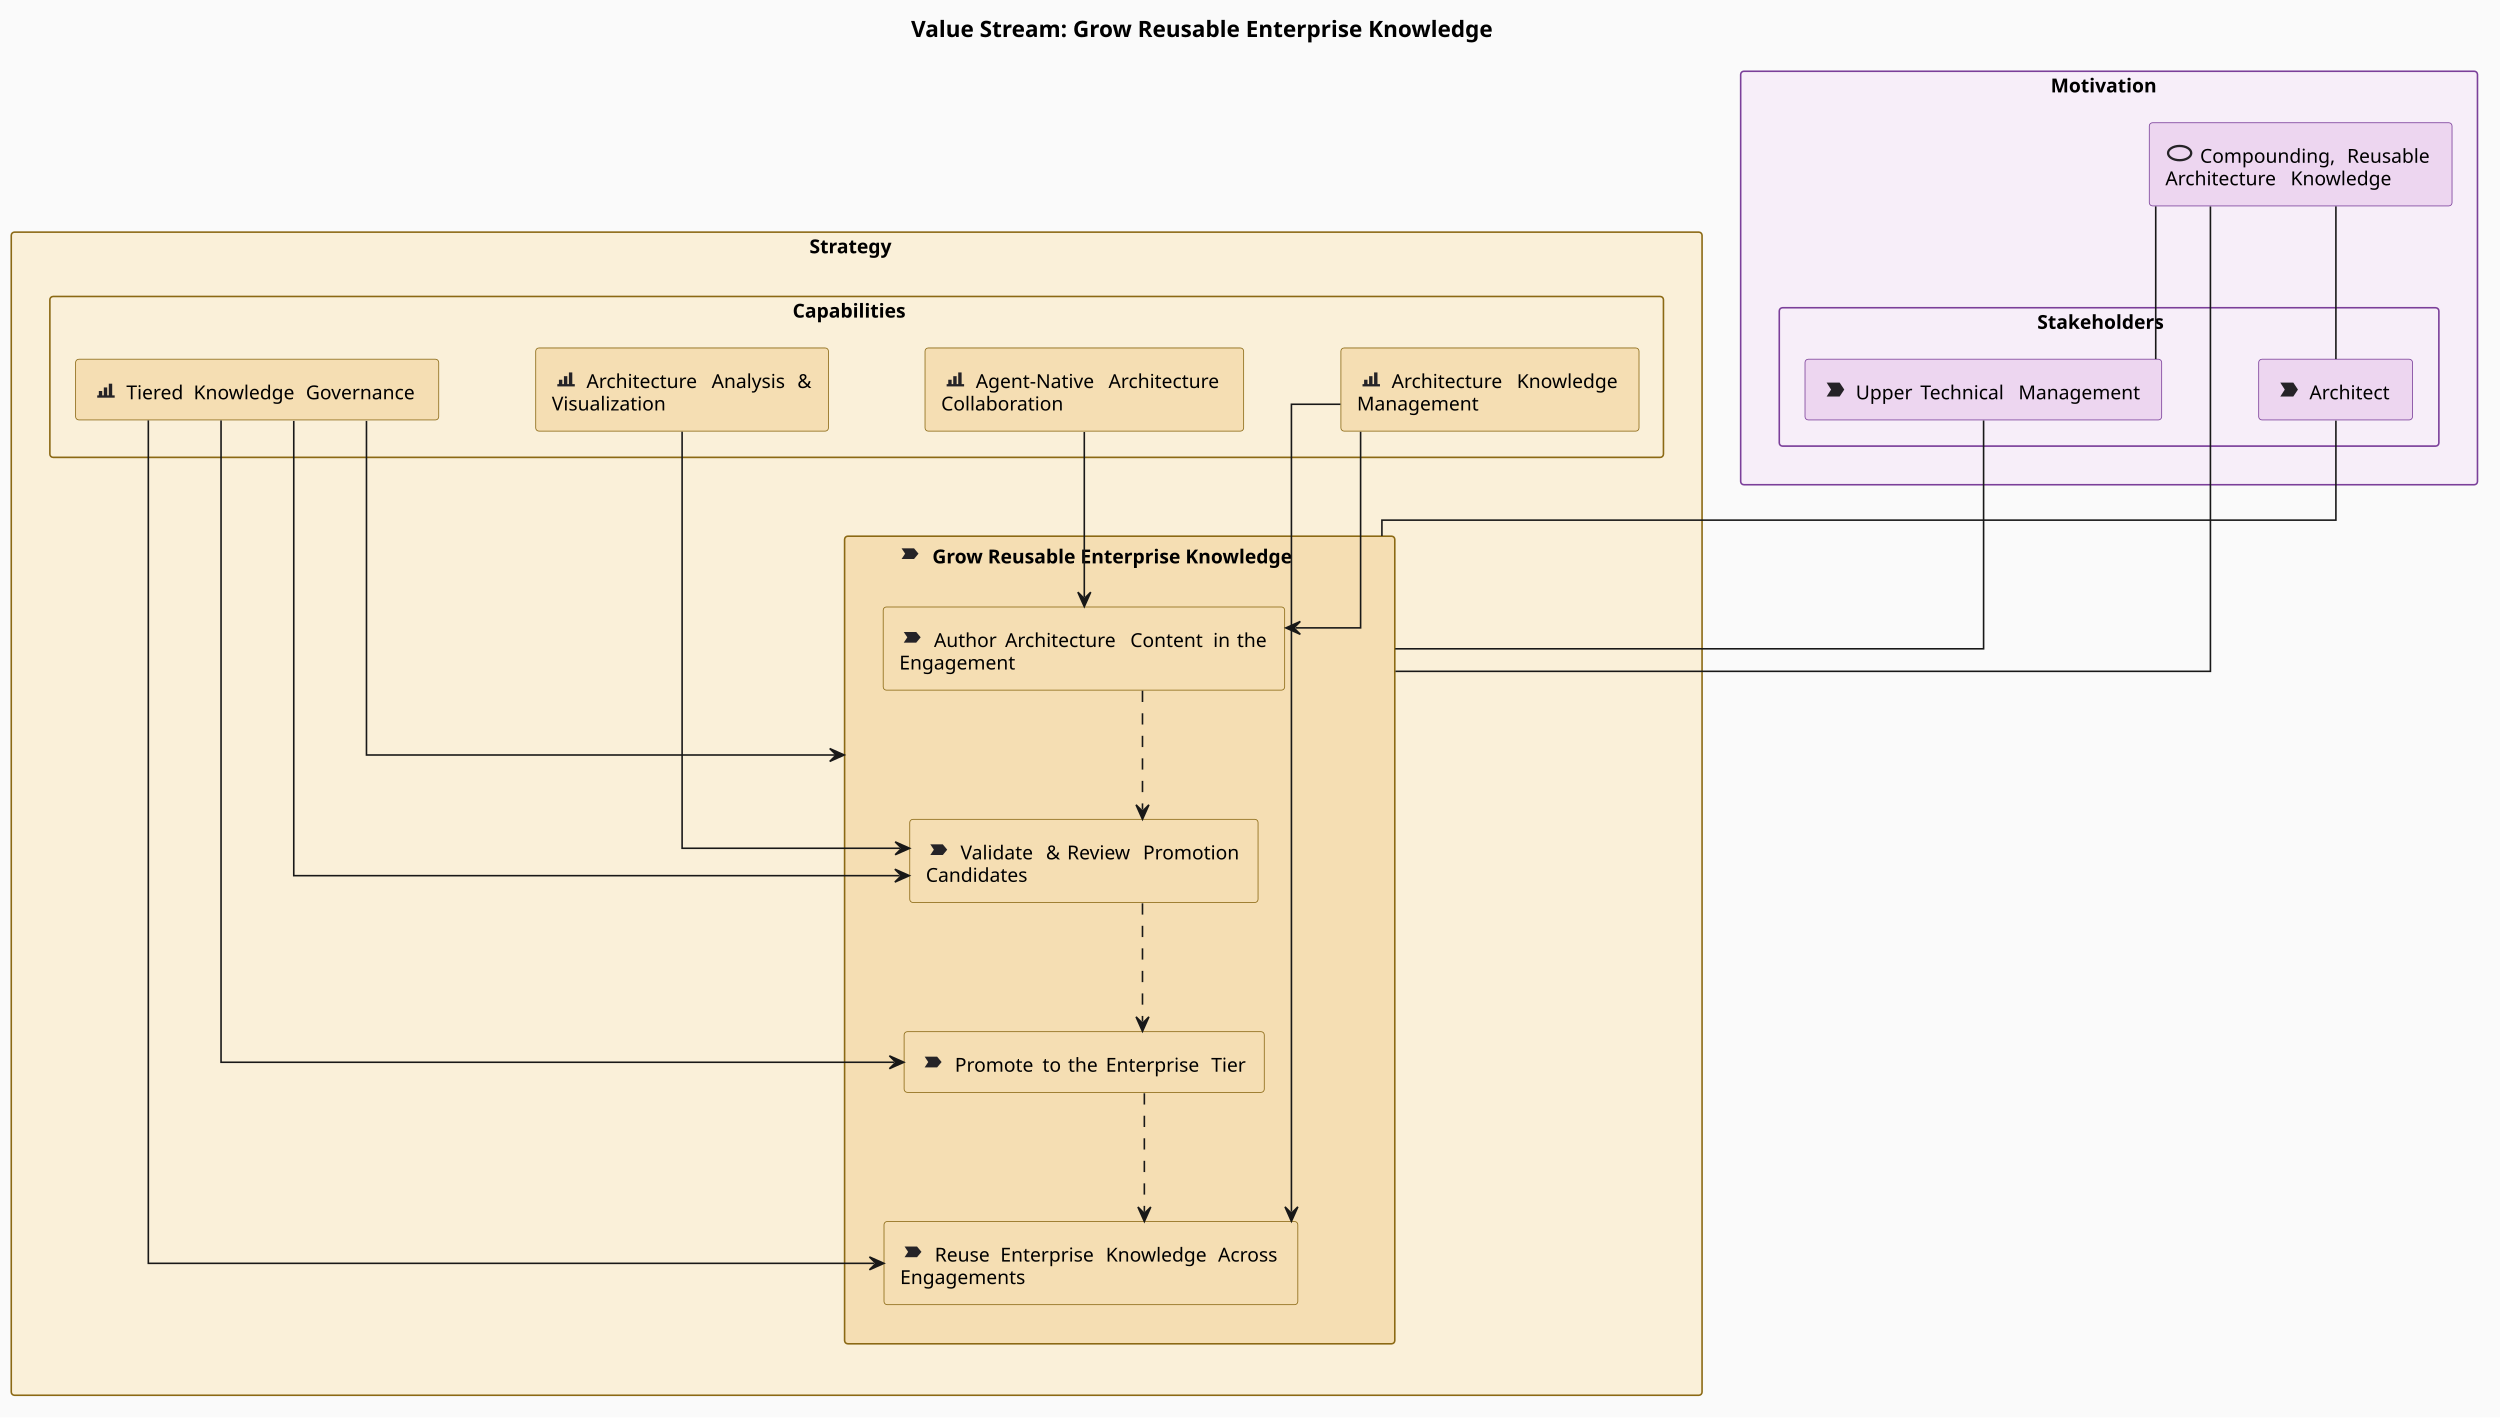
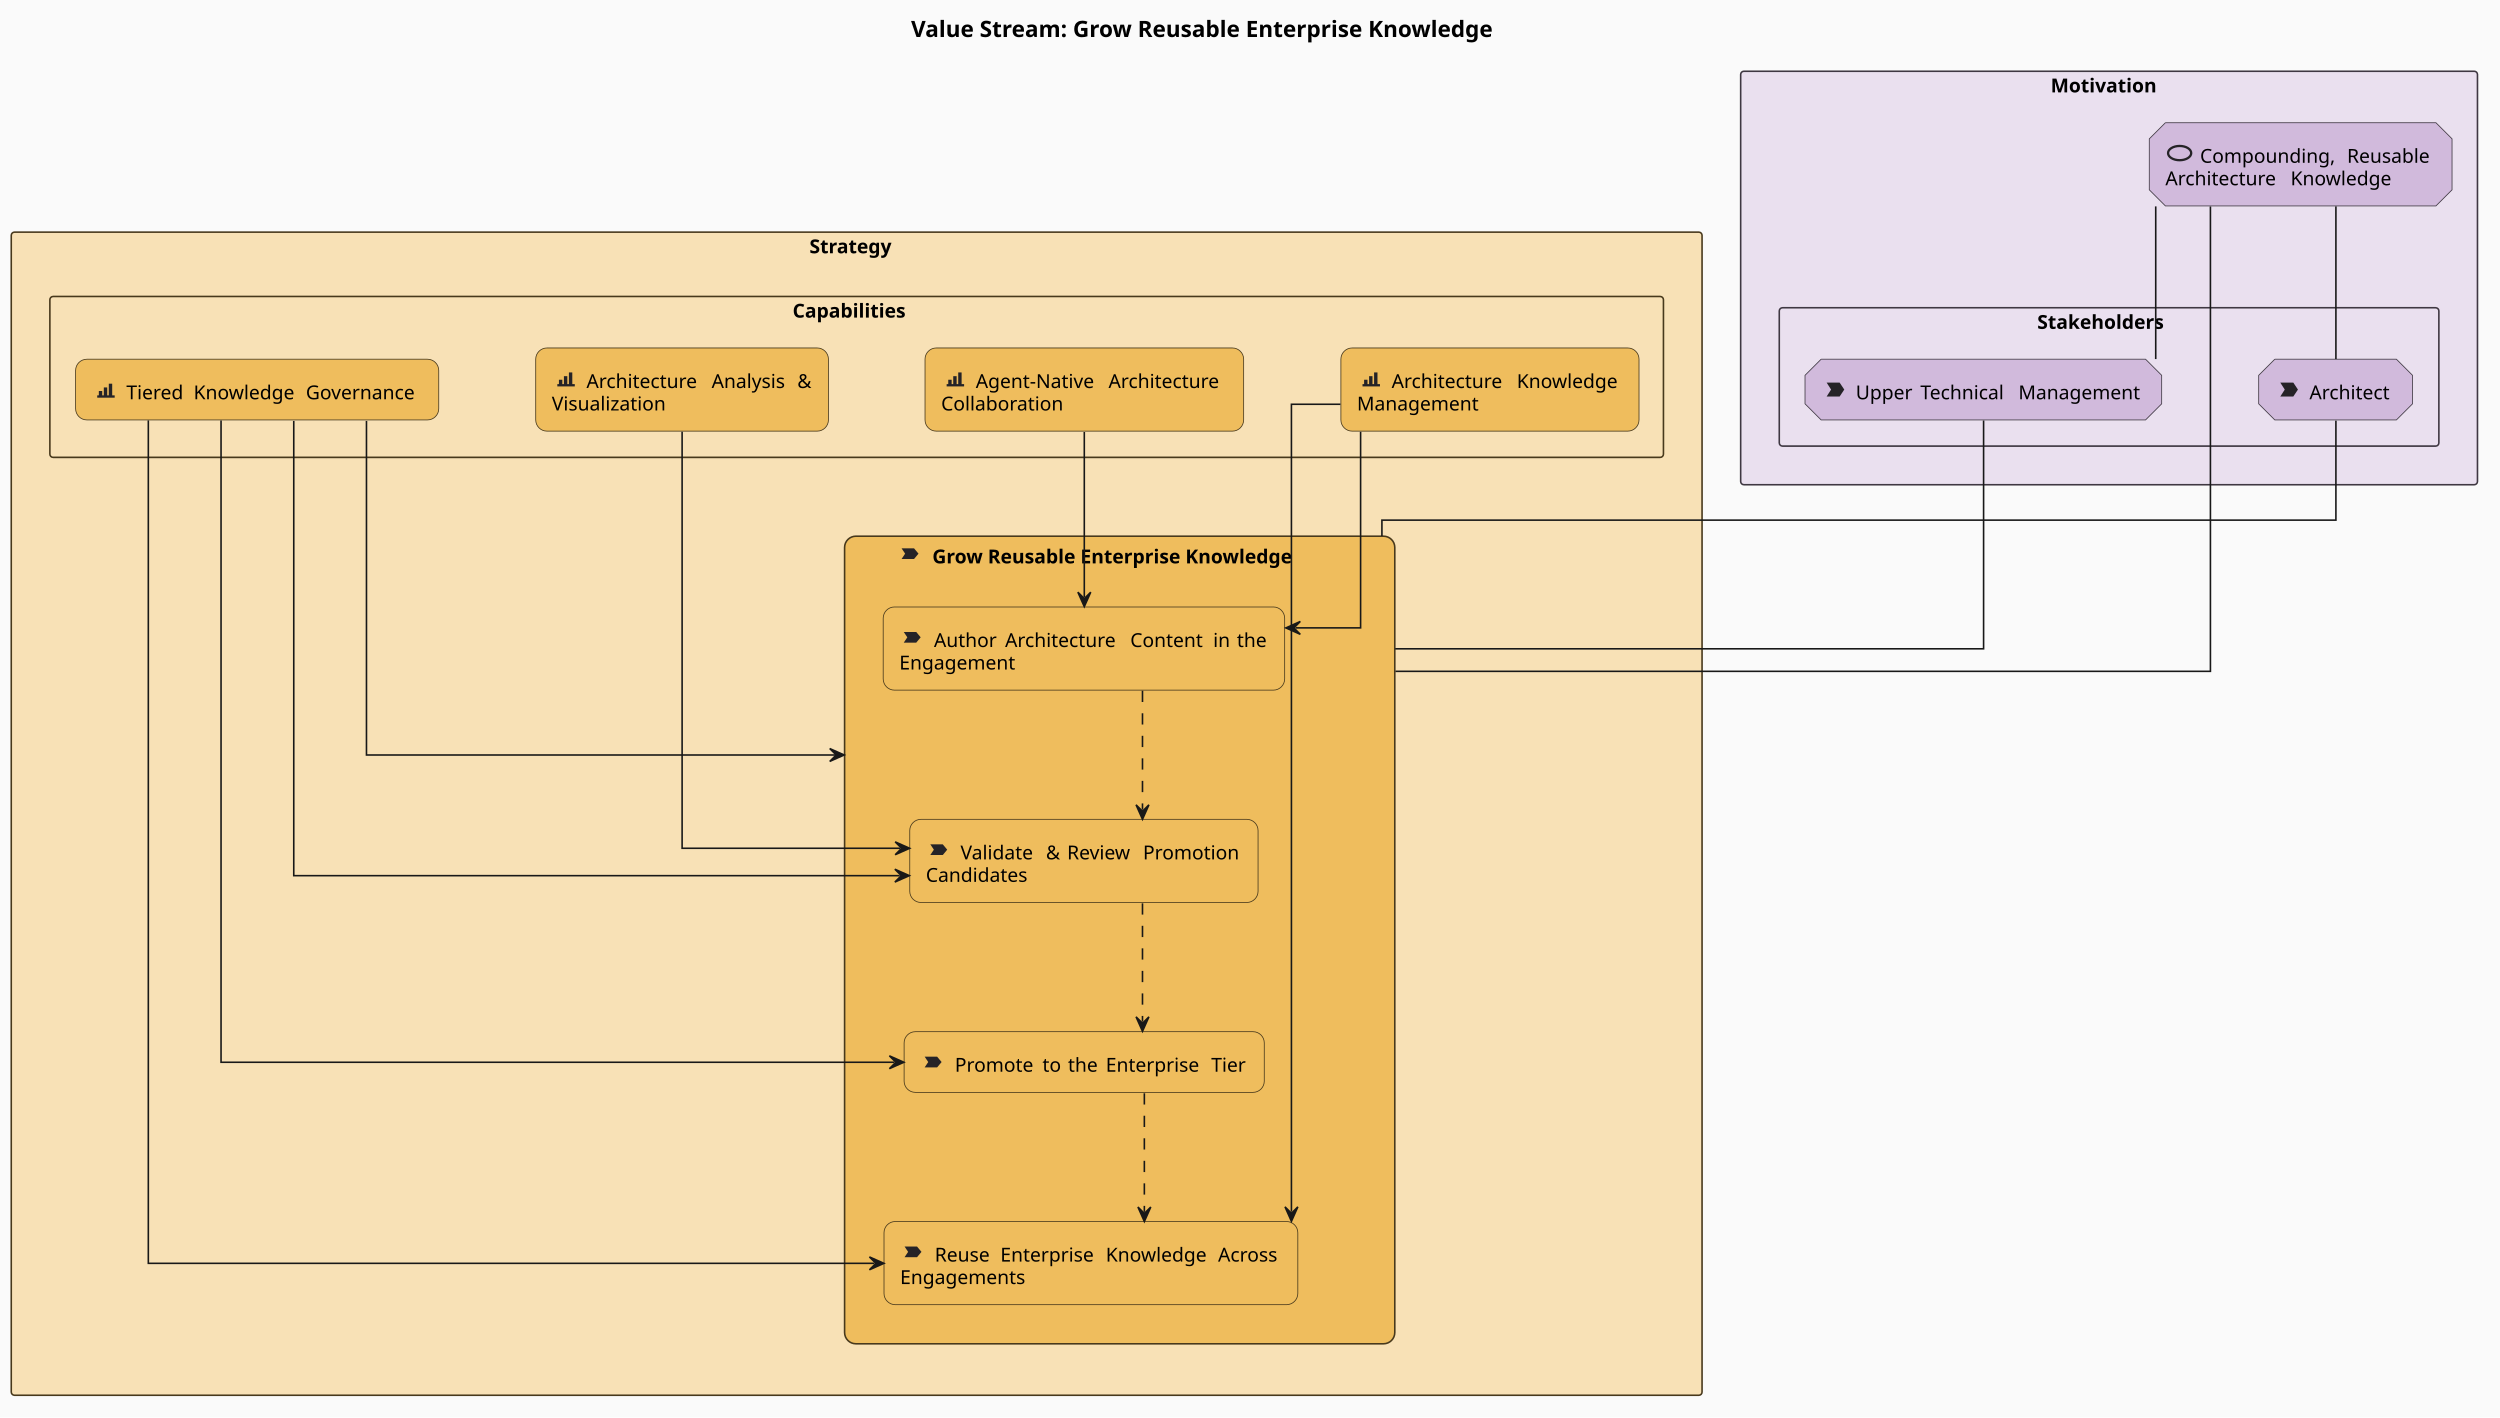
<svg xmlns="http://www.w3.org/2000/svg" contentStyleType="text/css" data-diagram-type="DESCRIPTION" height="881px" preserveAspectRatio="none" style="width:1554px;height:881px;background:#FAFAFA;" version="1.1" viewBox="0 0 1554 881" width="1554px" zoomAndPan="magnify">
  <defs />
  <g>
    <rect fill="#FAFAFA" height="881" style="stroke:none;stroke-width:1;" width="1554" x="0" y="0" />
-     <g class="title" data-source-line="188">
+     <g class="title" data-source-line="196">
      <text fill="#000000" font-family="sans-serif" font-size="14" font-weight="700" lengthAdjust="spacing" textLength="414.381" x="566.31" y="22.995">Value Stream: Grow Reusable Enterprise Knowledge</text>
    </g>
-     <g class="cluster" data-qualified-name="DOM_motivation" data-source-line="190" id="ent0002">
-       <rect fill="#F7EEF9" height="257" rx="2" ry="2" style="stroke:#7B3F9A;stroke-width:1;" width="458" x="1082" y="44.297" />
+     <g class="cluster" data-qualified-name="DOM_motivation" data-source-line="198" id="ent0002">
+       <rect fill="#EAE0EF" height="257" rx="2" ry="2" style="stroke:#3F3842;stroke-width:1;" width="458" x="1082" y="44.297" />
      <text fill="#000000" font-family="sans-serif" font-size="12" font-weight="700" lengthAdjust="spacing" textLength="72.592" x="1274.704" y="57.435">Motivation</text>
    </g>
-     <g class="cluster" data-qualified-name="DOM_motivation.GRPT_motivation_1" data-source-line="193" id="ent0004">
-       <rect fill="#F7EEF9" height="86" rx="2" ry="2" style="stroke:#7B3F9A;stroke-width:1;" width="410" x="1106" y="191.297" />
+     <g class="cluster" data-qualified-name="DOM_motivation.GRPT_motivation_1" data-source-line="201" id="ent0004">
+       <rect fill="#EAE0EF" height="86" rx="2" ry="2" style="stroke:#3F3842;stroke-width:1;" width="410" x="1106" y="191.297" />
      <text fill="#000000" font-family="sans-serif" font-size="12" font-weight="700" lengthAdjust="spacing" textLength="89.285" x="1266.357" y="204.435">Stakeholders</text>
    </g>
-     <g class="cluster" data-qualified-name="DOM_strategy" data-source-line="201" id="ent0008">
-       <rect fill="#FAF0D9" height="723" rx="2" ry="2" style="stroke:#8B6914;stroke-width:1;" width="1051" x="7" y="144.297" />
+     <g class="cluster" data-qualified-name="DOM_strategy" data-source-line="209" id="ent0008">
+       <rect fill="#F8E1B6" height="723" rx="2" ry="2" style="stroke:#48391C;stroke-width:1;" width="1051" x="7" y="144.297" />
      <text fill="#000000" font-family="sans-serif" font-size="12" font-weight="700" lengthAdjust="spacing" textLength="58.682" x="503.159" y="157.435">Strategy</text>
    </g>
-     <g class="cluster" data-qualified-name="DOM_strategy.GRPT_strategy_1" data-source-line="202" id="ent0009">
-       <rect fill="#FAF0D9" height="100" rx="2" ry="2" style="stroke:#8B6914;stroke-width:1;" width="1003" x="31" y="184.297" />
+     <g class="cluster" data-qualified-name="DOM_strategy.GRPT_strategy_1" data-source-line="210" id="ent0009">
+       <rect fill="#F8E1B6" height="100" rx="2" ry="2" style="stroke:#48391C;stroke-width:1;" width="1003" x="31" y="184.297" />
      <text fill="#000000" font-family="sans-serif" font-size="12" font-weight="700" lengthAdjust="spacing" textLength="79.652" x="492.674" y="197.435">Capabilities</text>
    </g>
-     <g class="cluster" data-qualified-name="DOM_strategy.VS_vEQEgh" data-source-line="212" id="ent0017">
-       <rect fill="#F5DEB3" height="502" rx="2" ry="2" style="stroke:#8B6914;stroke-width:1;" width="342" x="525" y="333.297" />
+     <g class="cluster" data-qualified-name="DOM_strategy.VS_vEQEgh" data-source-line="220" id="ent0017">
+       <rect fill="#EFBD5D" height="502" rx="7" ry="7" style="stroke:#48391C;stroke-width:1;" width="342" x="525" y="333.297" />
      <path d="M560.413,340.835 L568.166,340.835 L570.936,344.158 L568.166,347.481 L560.413,347.481 L562.628,344.158" fill="#252327" style="stroke:none;stroke-width:1;" />
      <text fill="#000000" font-family="sans-serif" font-size="12" font-weight="700" lengthAdjust="spacing" textLength="254.812" x="579.544" y="350.19">Grow Reusable Enterprise Knowledge</text>
    </g>
-     <g class="entity" data-qualified-name="DOM_motivation.VAL_RNfrKW" data-source-line="191" id="ent0003">
-       <rect fill="#EDD6F0" height="51.692" rx="2" ry="2" style="stroke:#7B3F9A;stroke-width:0.5;" width="188.186" x="1336" y="76.297" />
+     <g class="entity" data-qualified-name="DOM_motivation.VAL_RNfrKW" data-source-line="199" id="ent0003">
+       <path d="M1346,76.297 L1514.186,76.297 L1524.186,86.297 L1524.186,117.989 L1514.186,127.989 L1346,127.989 L1336,117.989 L1336,86.297 L1346,76.297" fill="#D1BADC" style="stroke:#3F3842;stroke-width:0.5;" />
      <path d="M1347.661,95.158 A7.2,4.431 0 0 1 1354.861,90.728 A7.2,4.431 0 0 1 1362.062,95.158 A7.2,4.431 0 0 1 1354.861,99.589 A7.2,4.431 0 0 1 1347.661,95.158" fill="none" style="stroke:#252327;stroke-width:1.44;" />
      <text fill="#000000" font-family="sans-serif" font-size="12" lengthAdjust="spacing" textLength="3.814" x="1363.723" y="101.19"> </text>
      <text fill="#000000" font-family="sans-serif" font-size="12" lengthAdjust="spacing" textLength="87.568" x="1367.537" y="101.19">Compounding,</text>
      <text fill="#000000" font-family="sans-serif" font-size="12" lengthAdjust="spacing" textLength="3.814" x="1455.106" y="101.19"> </text>
      <text fill="#000000" font-family="sans-serif" font-size="12" lengthAdjust="spacing" textLength="55.266" x="1458.92" y="101.19">Reusable</text>
      <text fill="#000000" font-family="sans-serif" font-size="12" lengthAdjust="spacing" textLength="73.992" x="1346" y="115.159">Architecture</text>
      <text fill="#000000" font-family="sans-serif" font-size="12" lengthAdjust="spacing" textLength="3.814" x="1419.992" y="115.159"> </text>
      <text fill="#000000" font-family="sans-serif" font-size="12" lengthAdjust="spacing" textLength="65.965" x="1423.807" y="115.159">Knowledge</text>
    </g>
-     <g class="entity" data-qualified-name="DOM_motivation.GRPT_motivation_1.STK_Rr9Ss9" data-source-line="194" id="ent0005">
-       <rect fill="#EDD6F0" height="37.723" rx="2" ry="2" style="stroke:#7B3F9A;stroke-width:0.5;" width="221.69" x="1122" y="223.297" />
+     <g class="entity" data-qualified-name="DOM_motivation.GRPT_motivation_1.STK_Rr9Ss9" data-source-line="202" id="ent0005">
+       <path d="M1132,223.297 L1333.69,223.297 L1343.69,233.297 L1343.69,251.02 L1333.69,261.02 L1132,261.02 L1122,251.02 L1122,233.297 L1132,223.297" fill="#D1BADC" style="stroke:#3F3842;stroke-width:0.5;" />
      <path d="M1135.434,237.838 L1143.52,237.838 L1146.4,242.158 L1143.52,246.478 L1135.434,246.478 L1138.203,242.158" fill="#252327" style="stroke:none;stroke-width:0.5;" />
      <text fill="#000000" font-family="sans-serif" font-size="12" lengthAdjust="spacing" textLength="3.814" x="1149.723" y="248.19"> </text>
      <text fill="#000000" font-family="sans-serif" font-size="12" lengthAdjust="spacing" textLength="36.334" x="1153.537" y="248.19">Upper</text>
      <text fill="#000000" font-family="sans-serif" font-size="12" lengthAdjust="spacing" textLength="3.814" x="1189.871" y="248.19"> </text>
      <text fill="#000000" font-family="sans-serif" font-size="12" lengthAdjust="spacing" textLength="57.141" x="1193.686" y="248.19">Technical</text>
      <text fill="#000000" font-family="sans-serif" font-size="12" lengthAdjust="spacing" textLength="3.814" x="1250.827" y="248.19"> </text>
      <text fill="#000000" font-family="sans-serif" font-size="12" lengthAdjust="spacing" textLength="79.049" x="1254.641" y="248.19">Management</text>
    </g>
-     <g class="entity" data-qualified-name="DOM_motivation.GRPT_motivation_1.STK_aB3dE1" data-source-line="195" id="ent0006">
-       <rect fill="#EDD6F0" height="37.723" rx="2" ry="2" style="stroke:#7B3F9A;stroke-width:0.5;" width="95.608" x="1404" y="223.297" />
+     <g class="entity" data-qualified-name="DOM_motivation.GRPT_motivation_1.STK_aB3dE1" data-source-line="203" id="ent0006">
+       <path d="M1414,223.297 L1489.608,223.297 L1499.608,233.297 L1499.608,251.02 L1489.608,261.02 L1414,261.02 L1404,251.02 L1404,233.297 L1414,223.297" fill="#D1BADC" style="stroke:#3F3842;stroke-width:0.5;" />
      <path d="M1417.434,237.838 L1425.52,237.838 L1428.4,242.158 L1425.52,246.478 L1417.434,246.478 L1420.203,242.158" fill="#252327" style="stroke:none;stroke-width:0.5;" />
      <text fill="#000000" font-family="sans-serif" font-size="12" lengthAdjust="spacing" textLength="3.814" x="1431.723" y="248.19"> </text>
      <text fill="#000000" font-family="sans-serif" font-size="12" lengthAdjust="spacing" textLength="54.07" x="1435.537" y="248.19">Architect</text>
    </g>
-     <g class="entity" data-qualified-name="DOM_strategy.GRPT_strategy_1.CAP_0kQIHh" data-source-line="203" id="ent0010">
-       <rect fill="#F5DEB3" height="51.692" rx="2" ry="2" style="stroke:#8B6914;stroke-width:0.5;" width="181.958" x="333" y="216.297" />
+     <g class="entity" data-qualified-name="DOM_strategy.GRPT_strategy_1.CAP_0kQIHh" data-source-line="211" id="ent0010">
+       <rect fill="#EFBD5D" height="51.692" rx="7" ry="7" style="stroke:#48391C;stroke-width:0.5;" width="181.958" x="333" y="216.297" />
      <path d="M346.434,238.758 L357.289,238.758 L357.289,240.198 L346.434,240.198" fill="#252327" />
      <path d="M347.431,236.045 L349.535,236.045 L349.535,239.478 L347.431,239.478" fill="#252327" />
      <path d="M350.532,233.829 L352.637,233.829 L352.637,239.478 L350.532,239.478" fill="#252327" />
      <path d="M353.634,231.503 L355.738,231.503 L355.738,239.478 L353.634,239.478" fill="#252327" />
      <text fill="#000000" font-family="sans-serif" font-size="12" lengthAdjust="spacing" textLength="3.814" x="360.723" y="241.19"> </text>
      <text fill="#000000" font-family="sans-serif" font-size="12" lengthAdjust="spacing" textLength="73.992" x="364.538" y="241.19">Architecture</text>
      <text fill="#000000" font-family="sans-serif" font-size="12" lengthAdjust="spacing" textLength="3.814" x="438.53" y="241.19"> </text>
      <text fill="#000000" font-family="sans-serif" font-size="12" lengthAdjust="spacing" textLength="49.441" x="442.344" y="241.19">Analysis</text>
      <text fill="#000000" font-family="sans-serif" font-size="12" lengthAdjust="spacing" textLength="3.814" x="491.786" y="241.19"> </text>
      <text fill="#000000" font-family="sans-serif" font-size="12" lengthAdjust="spacing" textLength="9.357" x="495.6" y="241.19">&amp;</text>
      <text fill="#000000" font-family="sans-serif" font-size="12" lengthAdjust="spacing" textLength="76.061" x="343" y="255.159">Visualization</text>
    </g>
-     <g class="entity" data-qualified-name="DOM_strategy.GRPT_strategy_1.CAP_FMvdNM" data-source-line="204" id="ent0011">
-       <rect fill="#F5DEB3" height="37.723" rx="2" ry="2" style="stroke:#8B6914;stroke-width:0.5;" width="225.715" x="47" y="223.297" />
+     <g class="entity" data-qualified-name="DOM_strategy.GRPT_strategy_1.CAP_FMvdNM" data-source-line="212" id="ent0011">
+       <rect fill="#EFBD5D" height="37.723" rx="7" ry="7" style="stroke:#48391C;stroke-width:0.5;" width="225.715" x="47" y="223.297" />
      <path d="M60.434,245.758 L71.289,245.758 L71.289,247.198 L60.434,247.198" fill="#252327" />
      <path d="M61.431,243.045 L63.535,243.045 L63.535,246.478 L61.431,246.478" fill="#252327" />
      <path d="M64.532,240.829 L66.637,240.829 L66.637,246.478 L64.532,246.478" fill="#252327" />
      <path d="M67.634,238.503 L69.739,238.503 L69.739,246.478 L67.634,246.478" fill="#252327" />
      <text fill="#000000" font-family="sans-serif" font-size="12" lengthAdjust="spacing" textLength="3.814" x="74.723" y="248.19"> </text>
      <text fill="#000000" font-family="sans-serif" font-size="12" lengthAdjust="spacing" textLength="37.98" x="78.537" y="248.19">Tiered</text>
      <text fill="#000000" font-family="sans-serif" font-size="12" lengthAdjust="spacing" textLength="3.814" x="116.518" y="248.19"> </text>
      <text fill="#000000" font-family="sans-serif" font-size="12" lengthAdjust="spacing" textLength="65.965" x="120.332" y="248.19">Knowledge</text>
      <text fill="#000000" font-family="sans-serif" font-size="12" lengthAdjust="spacing" textLength="3.814" x="186.297" y="248.19"> </text>
      <text fill="#000000" font-family="sans-serif" font-size="12" lengthAdjust="spacing" textLength="72.603" x="190.112" y="248.19">Governance</text>
    </g>
-     <g class="entity" data-qualified-name="DOM_strategy.GRPT_strategy_1.CAP_db4AQh" data-source-line="205" id="ent0012">
-       <rect fill="#F5DEB3" height="51.692" rx="2" ry="2" style="stroke:#8B6914;stroke-width:0.5;" width="198.047" x="575" y="216.297" />
+     <g class="entity" data-qualified-name="DOM_strategy.GRPT_strategy_1.CAP_db4AQh" data-source-line="213" id="ent0012">
+       <rect fill="#EFBD5D" height="51.692" rx="7" ry="7" style="stroke:#48391C;stroke-width:0.5;" width="198.047" x="575" y="216.297" />
      <path d="M588.434,238.758 L599.289,238.758 L599.289,240.198 L588.434,240.198" fill="#252327" />
      <path d="M589.431,236.045 L591.535,236.045 L591.535,239.478 L589.431,239.478" fill="#252327" />
      <path d="M592.532,233.829 L594.637,233.829 L594.637,239.478 L592.532,239.478" fill="#252327" />
      <path d="M595.634,231.503 L597.739,231.503 L597.739,239.478 L595.634,239.478" fill="#252327" />
      <text fill="#000000" font-family="sans-serif" font-size="12" lengthAdjust="spacing" textLength="3.814" x="602.723" y="241.19"> </text>
      <text fill="#000000" font-family="sans-serif" font-size="12" lengthAdjust="spacing" textLength="78.703" x="606.538" y="241.19">Agent-Native</text>
      <text fill="#000000" font-family="sans-serif" font-size="12" lengthAdjust="spacing" textLength="3.814" x="685.241" y="241.19"> </text>
      <text fill="#000000" font-family="sans-serif" font-size="12" lengthAdjust="spacing" textLength="73.992" x="689.055" y="241.19">Architecture</text>
      <text fill="#000000" font-family="sans-serif" font-size="12" lengthAdjust="spacing" textLength="79.975" x="585" y="255.159">Collaboration</text>
    </g>
-     <g class="entity" data-qualified-name="DOM_strategy.GRPT_strategy_1.CAP_pLMHKe" data-source-line="206" id="ent0013">
-       <rect fill="#F5DEB3" height="51.692" rx="2" ry="2" style="stroke:#8B6914;stroke-width:0.5;" width="185.309" x="833.5" y="216.297" />
+     <g class="entity" data-qualified-name="DOM_strategy.GRPT_strategy_1.CAP_pLMHKe" data-source-line="214" id="ent0013">
+       <rect fill="#EFBD5D" height="51.692" rx="7" ry="7" style="stroke:#48391C;stroke-width:0.5;" width="185.309" x="833.5" y="216.297" />
      <path d="M846.934,238.758 L857.789,238.758 L857.789,240.198 L846.934,240.198" fill="#252327" />
      <path d="M847.931,236.045 L850.035,236.045 L850.035,239.478 L847.931,239.478" fill="#252327" />
      <path d="M851.032,233.829 L853.137,233.829 L853.137,239.478 L851.032,239.478" fill="#252327" />
      <path d="M854.134,231.503 L856.239,231.503 L856.239,239.478 L854.134,239.478" fill="#252327" />
      <text fill="#000000" font-family="sans-serif" font-size="12" lengthAdjust="spacing" textLength="3.814" x="861.223" y="241.19"> </text>
      <text fill="#000000" font-family="sans-serif" font-size="12" lengthAdjust="spacing" textLength="73.992" x="865.038" y="241.19">Architecture</text>
      <text fill="#000000" font-family="sans-serif" font-size="12" lengthAdjust="spacing" textLength="3.814" x="939.03" y="241.19"> </text>
      <text fill="#000000" font-family="sans-serif" font-size="12" lengthAdjust="spacing" textLength="65.965" x="942.844" y="241.19">Knowledge</text>
      <text fill="#000000" font-family="sans-serif" font-size="12" lengthAdjust="spacing" textLength="79.049" x="843.5" y="255.159">Management</text>
    </g>
-     <g class="entity" data-qualified-name="DOM_strategy.VS_vEQEgh.VS_CCdGX1" data-source-line="213" id="ent0018">
-       <rect fill="#F5DEB3" height="51.692" rx="2" ry="2" style="stroke:#8B6914;stroke-width:0.5;" width="216.51" x="565.5" y="509.297" />
+     <g class="entity" data-qualified-name="DOM_strategy.VS_vEQEgh.VS_CCdGX1" data-source-line="221" id="ent0018">
+       <rect fill="#EFBD5D" height="51.692" rx="7" ry="7" style="stroke:#48391C;stroke-width:0.5;" width="216.51" x="565.5" y="509.297" />
      <path d="M578.269,524.835 L586.023,524.835 L588.792,528.158 L586.023,531.481 L578.269,531.481 L580.485,528.158" fill="#252327" style="stroke:none;stroke-width:0.5;" />
      <text fill="#000000" font-family="sans-serif" font-size="12" lengthAdjust="spacing" textLength="3.814" x="593.223" y="534.19"> </text>
      <text fill="#000000" font-family="sans-serif" font-size="12" lengthAdjust="spacing" textLength="49.289" x="597.038" y="534.19">Validate</text>
      <text fill="#000000" font-family="sans-serif" font-size="12" lengthAdjust="spacing" textLength="3.814" x="646.327" y="534.19"> </text>
      <text fill="#000000" font-family="sans-serif" font-size="12" lengthAdjust="spacing" textLength="9.357" x="650.141" y="534.19">&amp;</text>
      <text fill="#000000" font-family="sans-serif" font-size="12" lengthAdjust="spacing" textLength="3.814" x="659.499" y="534.19"> </text>
      <text fill="#000000" font-family="sans-serif" font-size="12" lengthAdjust="spacing" textLength="43.353" x="663.313" y="534.19">Review</text>
      <text fill="#000000" font-family="sans-serif" font-size="12" lengthAdjust="spacing" textLength="3.814" x="706.666" y="534.19"> </text>
      <text fill="#000000" font-family="sans-serif" font-size="12" lengthAdjust="spacing" textLength="61.529" x="710.481" y="534.19">Promotion</text>
      <text fill="#000000" font-family="sans-serif" font-size="12" lengthAdjust="spacing" textLength="67.6" x="575.5" y="548.159">Candidates</text>
    </g>
-     <g class="entity" data-qualified-name="DOM_strategy.VS_vEQEgh.VS__JarbD" data-source-line="214" id="ent0019">
-       <rect fill="#F5DEB3" height="51.692" rx="2" ry="2" style="stroke:#8B6914;stroke-width:0.5;" width="257.221" x="549.5" y="759.297" />
+     <g class="entity" data-qualified-name="DOM_strategy.VS_vEQEgh.VS__JarbD" data-source-line="222" id="ent0019">
+       <rect fill="#EFBD5D" height="51.692" rx="7" ry="7" style="stroke:#48391C;stroke-width:0.5;" width="257.221" x="549.5" y="759.297" />
      <path d="M562.269,774.835 L570.023,774.835 L572.792,778.158 L570.023,781.481 L562.269,781.481 L564.485,778.158" fill="#252327" style="stroke:none;stroke-width:0.5;" />
      <text fill="#000000" font-family="sans-serif" font-size="12" lengthAdjust="spacing" textLength="3.814" x="577.223" y="784.19"> </text>
      <text fill="#000000" font-family="sans-serif" font-size="12" lengthAdjust="spacing" textLength="36.961" x="581.038" y="784.19">Reuse</text>
      <text fill="#000000" font-family="sans-serif" font-size="12" lengthAdjust="spacing" textLength="3.814" x="617.999" y="784.19"> </text>
      <text fill="#000000" font-family="sans-serif" font-size="12" lengthAdjust="spacing" textLength="61.728" x="621.813" y="784.19">Enterprise</text>
      <text fill="#000000" font-family="sans-serif" font-size="12" lengthAdjust="spacing" textLength="3.814" x="683.541" y="784.19"> </text>
      <text fill="#000000" font-family="sans-serif" font-size="12" lengthAdjust="spacing" textLength="65.965" x="687.356" y="784.19">Knowledge</text>
      <text fill="#000000" font-family="sans-serif" font-size="12" lengthAdjust="spacing" textLength="3.814" x="753.321" y="784.19"> </text>
      <text fill="#000000" font-family="sans-serif" font-size="12" lengthAdjust="spacing" textLength="39.586" x="757.135" y="784.19">Across</text>
      <text fill="#000000" font-family="sans-serif" font-size="12" lengthAdjust="spacing" textLength="82.793" x="559.5" y="798.159">Engagements</text>
    </g>
-     <g class="entity" data-qualified-name="DOM_strategy.VS_vEQEgh.VS_qCeB0R" data-source-line="215" id="ent0020">
-       <rect fill="#F5DEB3" height="51.692" rx="2" ry="2" style="stroke:#8B6914;stroke-width:0.5;" width="249.545" x="549" y="377.297" />
+     <g class="entity" data-qualified-name="DOM_strategy.VS_vEQEgh.VS_qCeB0R" data-source-line="223" id="ent0020">
+       <rect fill="#EFBD5D" height="51.692" rx="7" ry="7" style="stroke:#48391C;stroke-width:0.5;" width="249.545" x="549" y="377.297" />
      <path d="M561.769,392.835 L569.523,392.835 L572.292,396.158 L569.523,399.481 L561.769,399.481 L563.985,396.158" fill="#252327" style="stroke:none;stroke-width:0.5;" />
      <text fill="#000000" font-family="sans-serif" font-size="12" lengthAdjust="spacing" textLength="3.814" x="576.723" y="402.19"> </text>
      <text fill="#000000" font-family="sans-serif" font-size="12" lengthAdjust="spacing" textLength="40.4" x="580.538" y="402.19">Author</text>
      <text fill="#000000" font-family="sans-serif" font-size="12" lengthAdjust="spacing" textLength="3.814" x="620.938" y="402.19"> </text>
      <text fill="#000000" font-family="sans-serif" font-size="12" lengthAdjust="spacing" textLength="73.992" x="624.752" y="402.19">Architecture</text>
      <text fill="#000000" font-family="sans-serif" font-size="12" lengthAdjust="spacing" textLength="3.814" x="698.745" y="402.19"> </text>
      <text fill="#000000" font-family="sans-serif" font-size="12" lengthAdjust="spacing" textLength="47.725" x="702.559" y="402.19">Content</text>
      <text fill="#000000" font-family="sans-serif" font-size="12" lengthAdjust="spacing" textLength="3.814" x="750.284" y="402.19"> </text>
      <text fill="#000000" font-family="sans-serif" font-size="12" lengthAdjust="spacing" textLength="10.94" x="754.098" y="402.19">in</text>
      <text fill="#000000" font-family="sans-serif" font-size="12" lengthAdjust="spacing" textLength="3.814" x="765.038" y="402.19"> </text>
      <text fill="#000000" font-family="sans-serif" font-size="12" lengthAdjust="spacing" textLength="19.693" x="768.852" y="402.19">the</text>
      <text fill="#000000" font-family="sans-serif" font-size="12" lengthAdjust="spacing" textLength="76.541" x="559" y="416.159">Engagement</text>
    </g>
-     <g class="entity" data-qualified-name="DOM_strategy.VS_vEQEgh.VS_shr_q3" data-source-line="216" id="ent0021">
-       <rect fill="#F5DEB3" height="37.723" rx="2" ry="2" style="stroke:#8B6914;stroke-width:0.5;" width="223.875" x="562" y="641.297" />
+     <g class="entity" data-qualified-name="DOM_strategy.VS_vEQEgh.VS_shr_q3" data-source-line="224" id="ent0021">
+       <rect fill="#EFBD5D" height="37.723" rx="7" ry="7" style="stroke:#48391C;stroke-width:0.5;" width="223.875" x="562" y="641.297" />
      <path d="M574.769,656.835 L582.523,656.835 L585.292,660.158 L582.523,663.481 L574.769,663.481 L576.985,660.158" fill="#252327" style="stroke:none;stroke-width:0.5;" />
      <text fill="#000000" font-family="sans-serif" font-size="12" lengthAdjust="spacing" textLength="3.814" x="589.723" y="666.19"> </text>
      <text fill="#000000" font-family="sans-serif" font-size="12" lengthAdjust="spacing" textLength="50.631" x="593.538" y="666.19">Promote</text>
      <text fill="#000000" font-family="sans-serif" font-size="12" lengthAdjust="spacing" textLength="3.814" x="644.168" y="666.19"> </text>
      <text fill="#000000" font-family="sans-serif" font-size="12" lengthAdjust="spacing" textLength="12.047" x="647.983" y="666.19">to</text>
      <text fill="#000000" font-family="sans-serif" font-size="12" lengthAdjust="spacing" textLength="3.814" x="660.03" y="666.19"> </text>
      <text fill="#000000" font-family="sans-serif" font-size="12" lengthAdjust="spacing" textLength="19.693" x="663.844" y="666.19">the</text>
      <text fill="#000000" font-family="sans-serif" font-size="12" lengthAdjust="spacing" textLength="3.814" x="683.538" y="666.19"> </text>
      <text fill="#000000" font-family="sans-serif" font-size="12" lengthAdjust="spacing" textLength="61.728" x="687.352" y="666.19">Enterprise</text>
      <text fill="#000000" font-family="sans-serif" font-size="12" lengthAdjust="spacing" textLength="3.814" x="749.081" y="666.19"> </text>
      <text fill="#000000" font-family="sans-serif" font-size="12" lengthAdjust="spacing" textLength="22.98" x="752.895" y="666.19">Tier</text>
    </g>
-     <g class="link" data-entity-1="ent0020" data-entity-2="ent0018" data-link-type="dependency" data-source-line="238" id="lnk39">
+     <g class="link" data-entity-1="ent0020" data-entity-2="ent0018" data-link-type="dependency" data-source-line="246" id="lnk39">
      <path d="M710.17,429.377 C710.17,452.517 710.17,480.147 710.17,503.277" fill="none" id="VS_qCeB0R-to-VS_CCdGX1" style="stroke:#181818;stroke-width:1;stroke-dasharray:7,7;" />
      <polygon fill="#181818" points="710.17,509.277,714.17,500.277,710.17,504.277,706.17,500.277,710.17,509.277" style="stroke:#181818;stroke-width:1;" />
    </g>
-     <g class="link" data-entity-1="ent0018" data-entity-2="ent0021" data-link-type="dependency" data-source-line="239" id="lnk40">
+     <g class="link" data-entity-1="ent0018" data-entity-2="ent0021" data-link-type="dependency" data-source-line="247" id="lnk40">
      <path d="M710.17,561.497 C710.17,585.267 710.17,613.757 710.17,635.067" fill="none" id="VS_CCdGX1-to-VS_shr_q3" style="stroke:#181818;stroke-width:1;stroke-dasharray:7,7;" />
      <polygon fill="#181818" points="710.17,641.067,714.17,632.067,710.17,636.067,706.17,632.067,710.17,641.067" style="stroke:#181818;stroke-width:1;" />
    </g>
-     <g class="link" data-entity-1="ent0021" data-entity-2="ent0019" data-link-type="dependency" data-source-line="240" id="lnk41">
+     <g class="link" data-entity-1="ent0021" data-entity-2="ent0019" data-link-type="dependency" data-source-line="248" id="lnk41">
      <path d="M711.33,679.557 C711.33,700.917 711.33,729.517 711.33,753.277" fill="none" id="VS_shr_q3-to-VS__JarbD" style="stroke:#181818;stroke-width:1;stroke-dasharray:7,7;" />
      <polygon fill="#181818" points="711.33,759.277,715.33,750.277,711.33,754.277,707.33,750.277,711.33,759.277" style="stroke:#181818;stroke-width:1;" />
    </g>
-     <g class="link" data-entity-1="ent0013" data-entity-2="ent0020" data-link-type="dependency" data-source-line="225" id="lnk25">
+     <g class="link" data-entity-1="ent0013" data-entity-2="ent0020" data-link-type="dependency" data-source-line="233" id="lnk25">
      <path d="M845.75,268.417 C845.75,310.907 845.75,390.297 845.75,390.297 C845.75,390.297 831.69,390.297 805.27,390.297" fill="none" id="CAP_pLMHKe-to-VS_qCeB0R" style="stroke:#181818;stroke-width:1;" />
      <polygon fill="#181818" points="799.27,390.297,808.27,394.297,804.27,390.297,808.27,386.297,799.27,390.297" style="stroke:#181818;stroke-width:1;" />
    </g>
-     <g class="link" data-entity-1="ent0013" data-entity-2="ent0019" data-link-type="dependency" data-source-line="226" id="lnk26">
+     <g class="link" data-entity-1="ent0013" data-entity-2="ent0019" data-link-type="dependency" data-source-line="234" id="lnk26">
      <path d="M833.22,251.297 C815.71,251.297 802.75,251.297 802.75,251.297 C802.75,251.297 802.75,645.967 802.75,753.177" fill="none" id="CAP_pLMHKe-to-VS__JarbD" style="stroke:#181818;stroke-width:1;" />
      <polygon fill="#181818" points="802.75,759.177,806.75,750.177,802.75,754.177,798.75,750.177,802.75,759.177" style="stroke:#181818;stroke-width:1;" />
    </g>
-     <g class="link" data-entity-1="ent0012" data-entity-2="ent0020" data-link-type="dependency" data-source-line="227" id="lnk27">
+     <g class="link" data-entity-1="ent0012" data-entity-2="ent0020" data-link-type="dependency" data-source-line="235" id="lnk27">
      <path d="M674,268.527 C674,298.457 674,341.147 674,371.087" fill="none" id="CAP_db4AQh-to-VS_qCeB0R" style="stroke:#181818;stroke-width:1;" />
      <polygon fill="#181818" points="674,377.087,678,368.087,674,372.087,670,368.087,674,377.087" style="stroke:#181818;stroke-width:1;" />
    </g>
-     <g class="link" data-entity-1="ent0011" data-entity-2="ent0017" data-link-type="dependency" data-source-line="228" id="lnk28">
+     <g class="link" data-entity-1="ent0011" data-entity-2="ent0017" data-link-type="dependency" data-source-line="236" id="lnk28">
      <path d="M227.8,261.647 C227.8,316.547 227.8,469.297 227.8,469.297 C227.8,469.297 267.229,469.297 326.373,469.297 C355.945,469.297 390.446,469.297 427.411,469.297 C445.894,469.297 464.992,469.297 484.399,469.297 C494.102,469.297 503.883,469.297 513.702,469.297 C516.156,469.297 518.613,469.297 521.072,469.297 C522.302,469.297 517.532,469.297 518.762,469.297" fill="none" id="CAP_FMvdNM-to-VS_vEQEgh" style="stroke:#181818;stroke-width:1;" />
      <polygon fill="#181818" points="524.762,469.297,515.762,465.297,519.762,469.297,515.762,473.297,524.762,469.297" style="stroke:#181818;stroke-width:1;" />
    </g>
-     <g class="link" data-entity-1="ent0011" data-entity-2="ent0018" data-link-type="dependency" data-source-line="229" id="lnk29">
+     <g class="link" data-entity-1="ent0011" data-entity-2="ent0018" data-link-type="dependency" data-source-line="237" id="lnk29">
      <path d="M182.6,261.647 C182.6,328.307 182.6,544.297 182.6,544.297 C182.6,544.297 414.51,544.297 559.25,544.297" fill="none" id="CAP_FMvdNM-to-VS_CCdGX1" style="stroke:#181818;stroke-width:1;" />
      <polygon fill="#181818" points="565.25,544.297,556.25,540.297,560.25,544.297,556.25,548.297,565.25,544.297" style="stroke:#181818;stroke-width:1;" />
    </g>
-     <g class="link" data-entity-1="ent0011" data-entity-2="ent0021" data-link-type="dependency" data-source-line="230" id="lnk30">
+     <g class="link" data-entity-1="ent0011" data-entity-2="ent0021" data-link-type="dependency" data-source-line="238" id="lnk30">
      <path d="M137.4,261.347 C137.4,343.117 137.4,660.297 137.4,660.297 C137.4,660.297 398.53,660.297 555.84,660.297" fill="none" id="CAP_FMvdNM-to-VS_shr_q3" style="stroke:#181818;stroke-width:1;" />
      <polygon fill="#181818" points="561.84,660.297,552.84,656.297,556.84,660.297,552.84,664.297,561.84,660.297" style="stroke:#181818;stroke-width:1;" />
    </g>
-     <g class="link" data-entity-1="ent0011" data-entity-2="ent0019" data-link-type="dependency" data-source-line="231" id="lnk31">
+     <g class="link" data-entity-1="ent0011" data-entity-2="ent0019" data-link-type="dependency" data-source-line="239" id="lnk31">
      <path d="M92.2,261.307 C92.2,357.407 92.2,785.297 92.2,785.297 C92.2,785.297 371,785.297 543.44,785.297" fill="none" id="CAP_FMvdNM-to-VS__JarbD" style="stroke:#181818;stroke-width:1;" />
      <polygon fill="#181818" points="549.44,785.297,540.44,781.297,544.44,785.297,540.44,789.297,549.44,785.297" style="stroke:#181818;stroke-width:1;" />
    </g>
-     <g class="link" data-entity-1="ent0010" data-entity-2="ent0018" data-link-type="dependency" data-source-line="232" id="lnk32">
+     <g class="link" data-entity-1="ent0010" data-entity-2="ent0018" data-link-type="dependency" data-source-line="240" id="lnk32">
      <path d="M424,268.347 C424,338.697 424,527.297 424,527.297 C424,527.297 491.97,527.297 559.44,527.297" fill="none" id="CAP_0kQIHh-to-VS_CCdGX1" style="stroke:#181818;stroke-width:1;" />
      <polygon fill="#181818" points="565.44,527.297,556.44,523.297,560.44,527.297,556.44,531.297,565.44,527.297" style="stroke:#181818;stroke-width:1;" />
    </g>
-     <g class="link" data-entity-1="ent0005" data-entity-2="ent0017" data-link-type="association" data-source-line="233" id="lnk33">
+     <g class="link" data-entity-1="ent0005" data-entity-2="ent0017" data-link-type="association" data-source-line="241" id="lnk33">
      <path d="M1233,261.397 C1233,304.047 1233,403.297 1233,403.297 C1233,403.297 1143.832,403.297 1052.575,403.297 C1006.946,403.297 960.795,403.297 925.006,403.297 C907.111,403.297 891.807,403.297 880.455,403.297 C877.616,403.297 875.025,403.297 872.702,403.297 C871.54,403.297 870.446,403.297 869.421,403.297 C868.909,403.297 868.414,403.297 867.937,403.297 C867.698,403.297 867.464,403.297 867.234,403.297" fill="none" id="STK_Rr9Ss9-VS_vEQEgh" style="stroke:#181818;stroke-width:1;" />
    </g>
-     <g class="link" data-entity-1="ent0003" data-entity-2="ent0005" data-link-type="association" data-source-line="234" id="lnk34">
+     <g class="link" data-entity-1="ent0003" data-entity-2="ent0005" data-link-type="association" data-source-line="242" id="lnk34">
      <path d="M1340,128.297 C1340,155.817 1340,198.597 1340,223.177" fill="none" id="VAL_RNfrKW-STK_Rr9Ss9" style="stroke:#181818;stroke-width:1;" />
    </g>
-     <g class="link" data-entity-1="ent0006" data-entity-2="ent0017" data-link-type="association" data-source-line="235" id="lnk35">
+     <g class="link" data-entity-1="ent0006" data-entity-2="ent0017" data-link-type="association" data-source-line="243" id="lnk35">
      <path d="M1452,261.497 C1452,285.447 1452,323.297 1452,323.297 C1452,323.297 859,323.297 859,323.297 C859,323.297 859,324.433 859,326.433 C859,327.433 859,328.65 859,330.049 C859,330.749 859,331.494 859,332.28 C859,332.477 859,332.676 859,332.878 C859,332.979 859,333.08 859,333.182" fill="none" id="STK_aB3dE1-VS_vEQEgh" style="stroke:#181818;stroke-width:1;" />
    </g>
-     <g class="link" data-entity-1="ent0003" data-entity-2="ent0006" data-link-type="association" data-source-line="236" id="lnk36">
+     <g class="link" data-entity-1="ent0003" data-entity-2="ent0006" data-link-type="association" data-source-line="244" id="lnk36">
      <path d="M1452,128.297 C1452,155.817 1452,198.597 1452,223.177" fill="none" id="VAL_RNfrKW-STK_aB3dE1" style="stroke:#181818;stroke-width:1;" />
    </g>
-     <g class="link" data-entity-1="ent0003" data-entity-2="ent0017" data-link-type="association" data-source-line="237" id="lnk38">
+     <g class="link" data-entity-1="ent0003" data-entity-2="ent0017" data-link-type="association" data-source-line="245" id="lnk38">
      <path d="M1374,128.347 C1374,203.817 1374,417.297 1374,417.297 C1374,417.297 1245.332,417.297 1116.665,417.297 C1052.331,417.297 987.997,417.297 939.747,417.297 C915.622,417.297 895.518,417.297 881.445,417.297 C877.927,417.297 874.785,417.297 872.052,417.297 C870.686,417.297 869.421,417.297 868.263,417.297 C867.973,417.297 867.691,417.297 867.414,417.297" fill="none" id="VAL_RNfrKW-VS_vEQEgh" style="stroke:#181818;stroke-width:1;" />
    </g>
  </g>
</svg>
